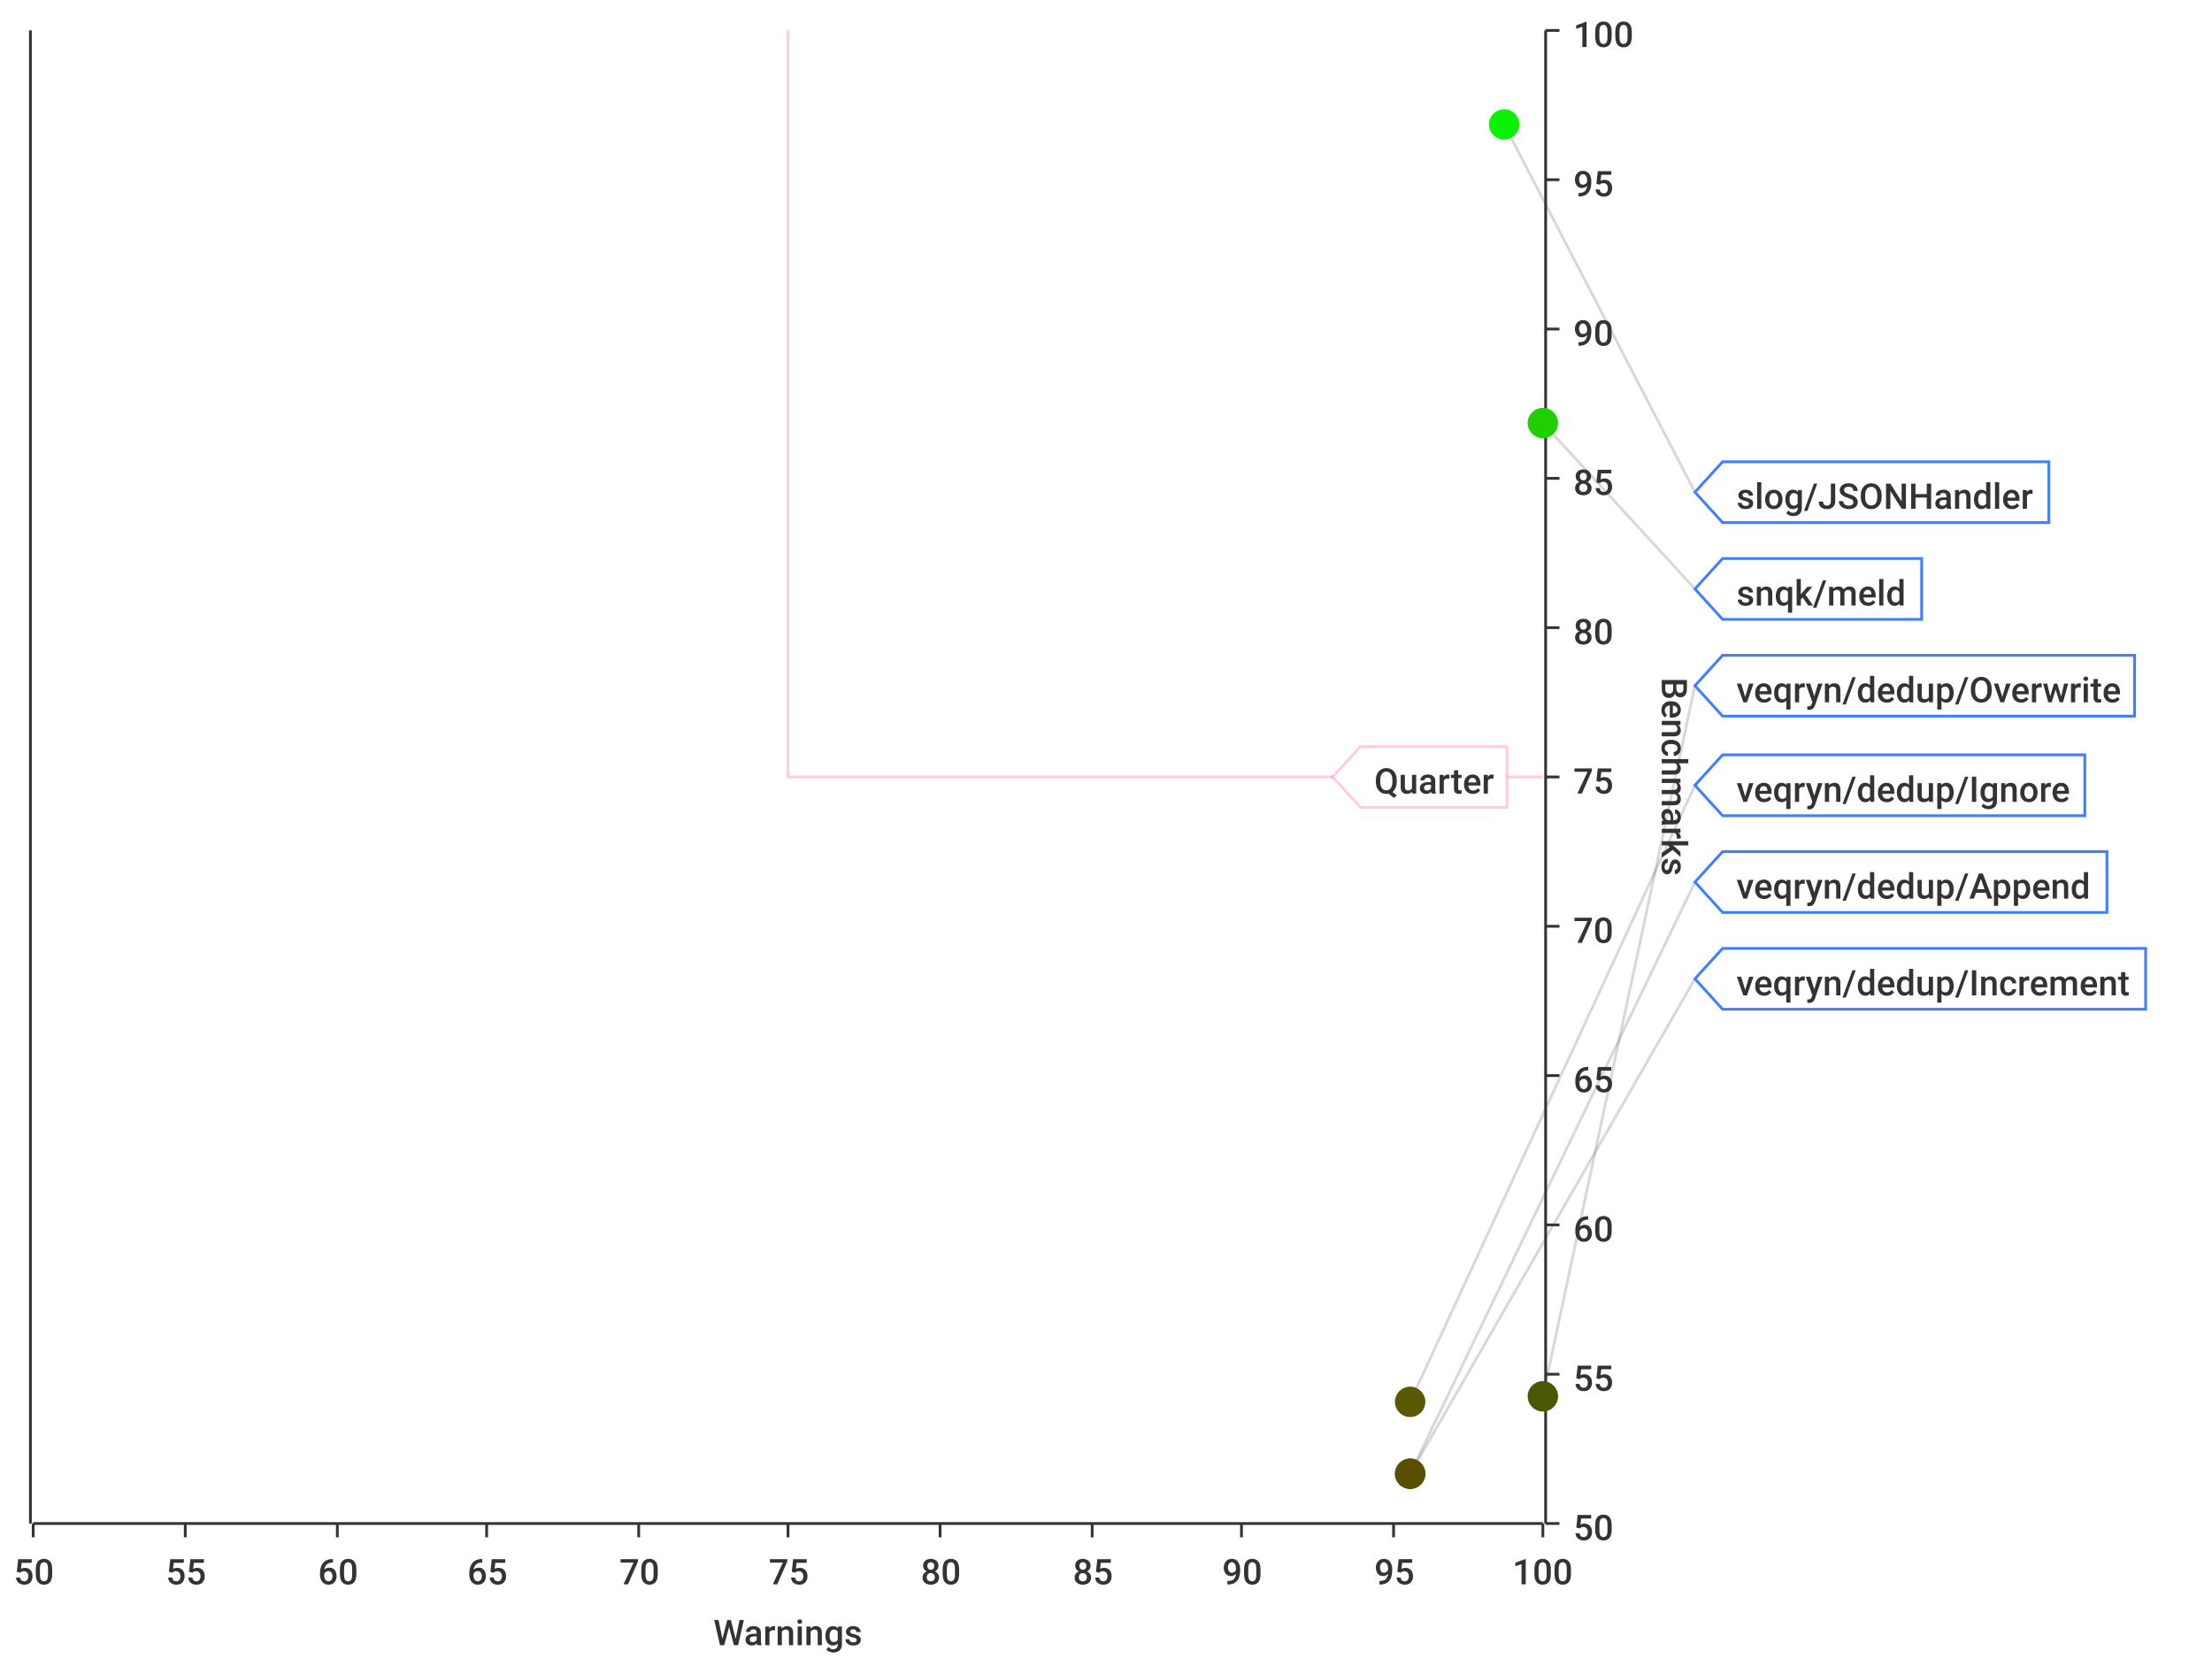
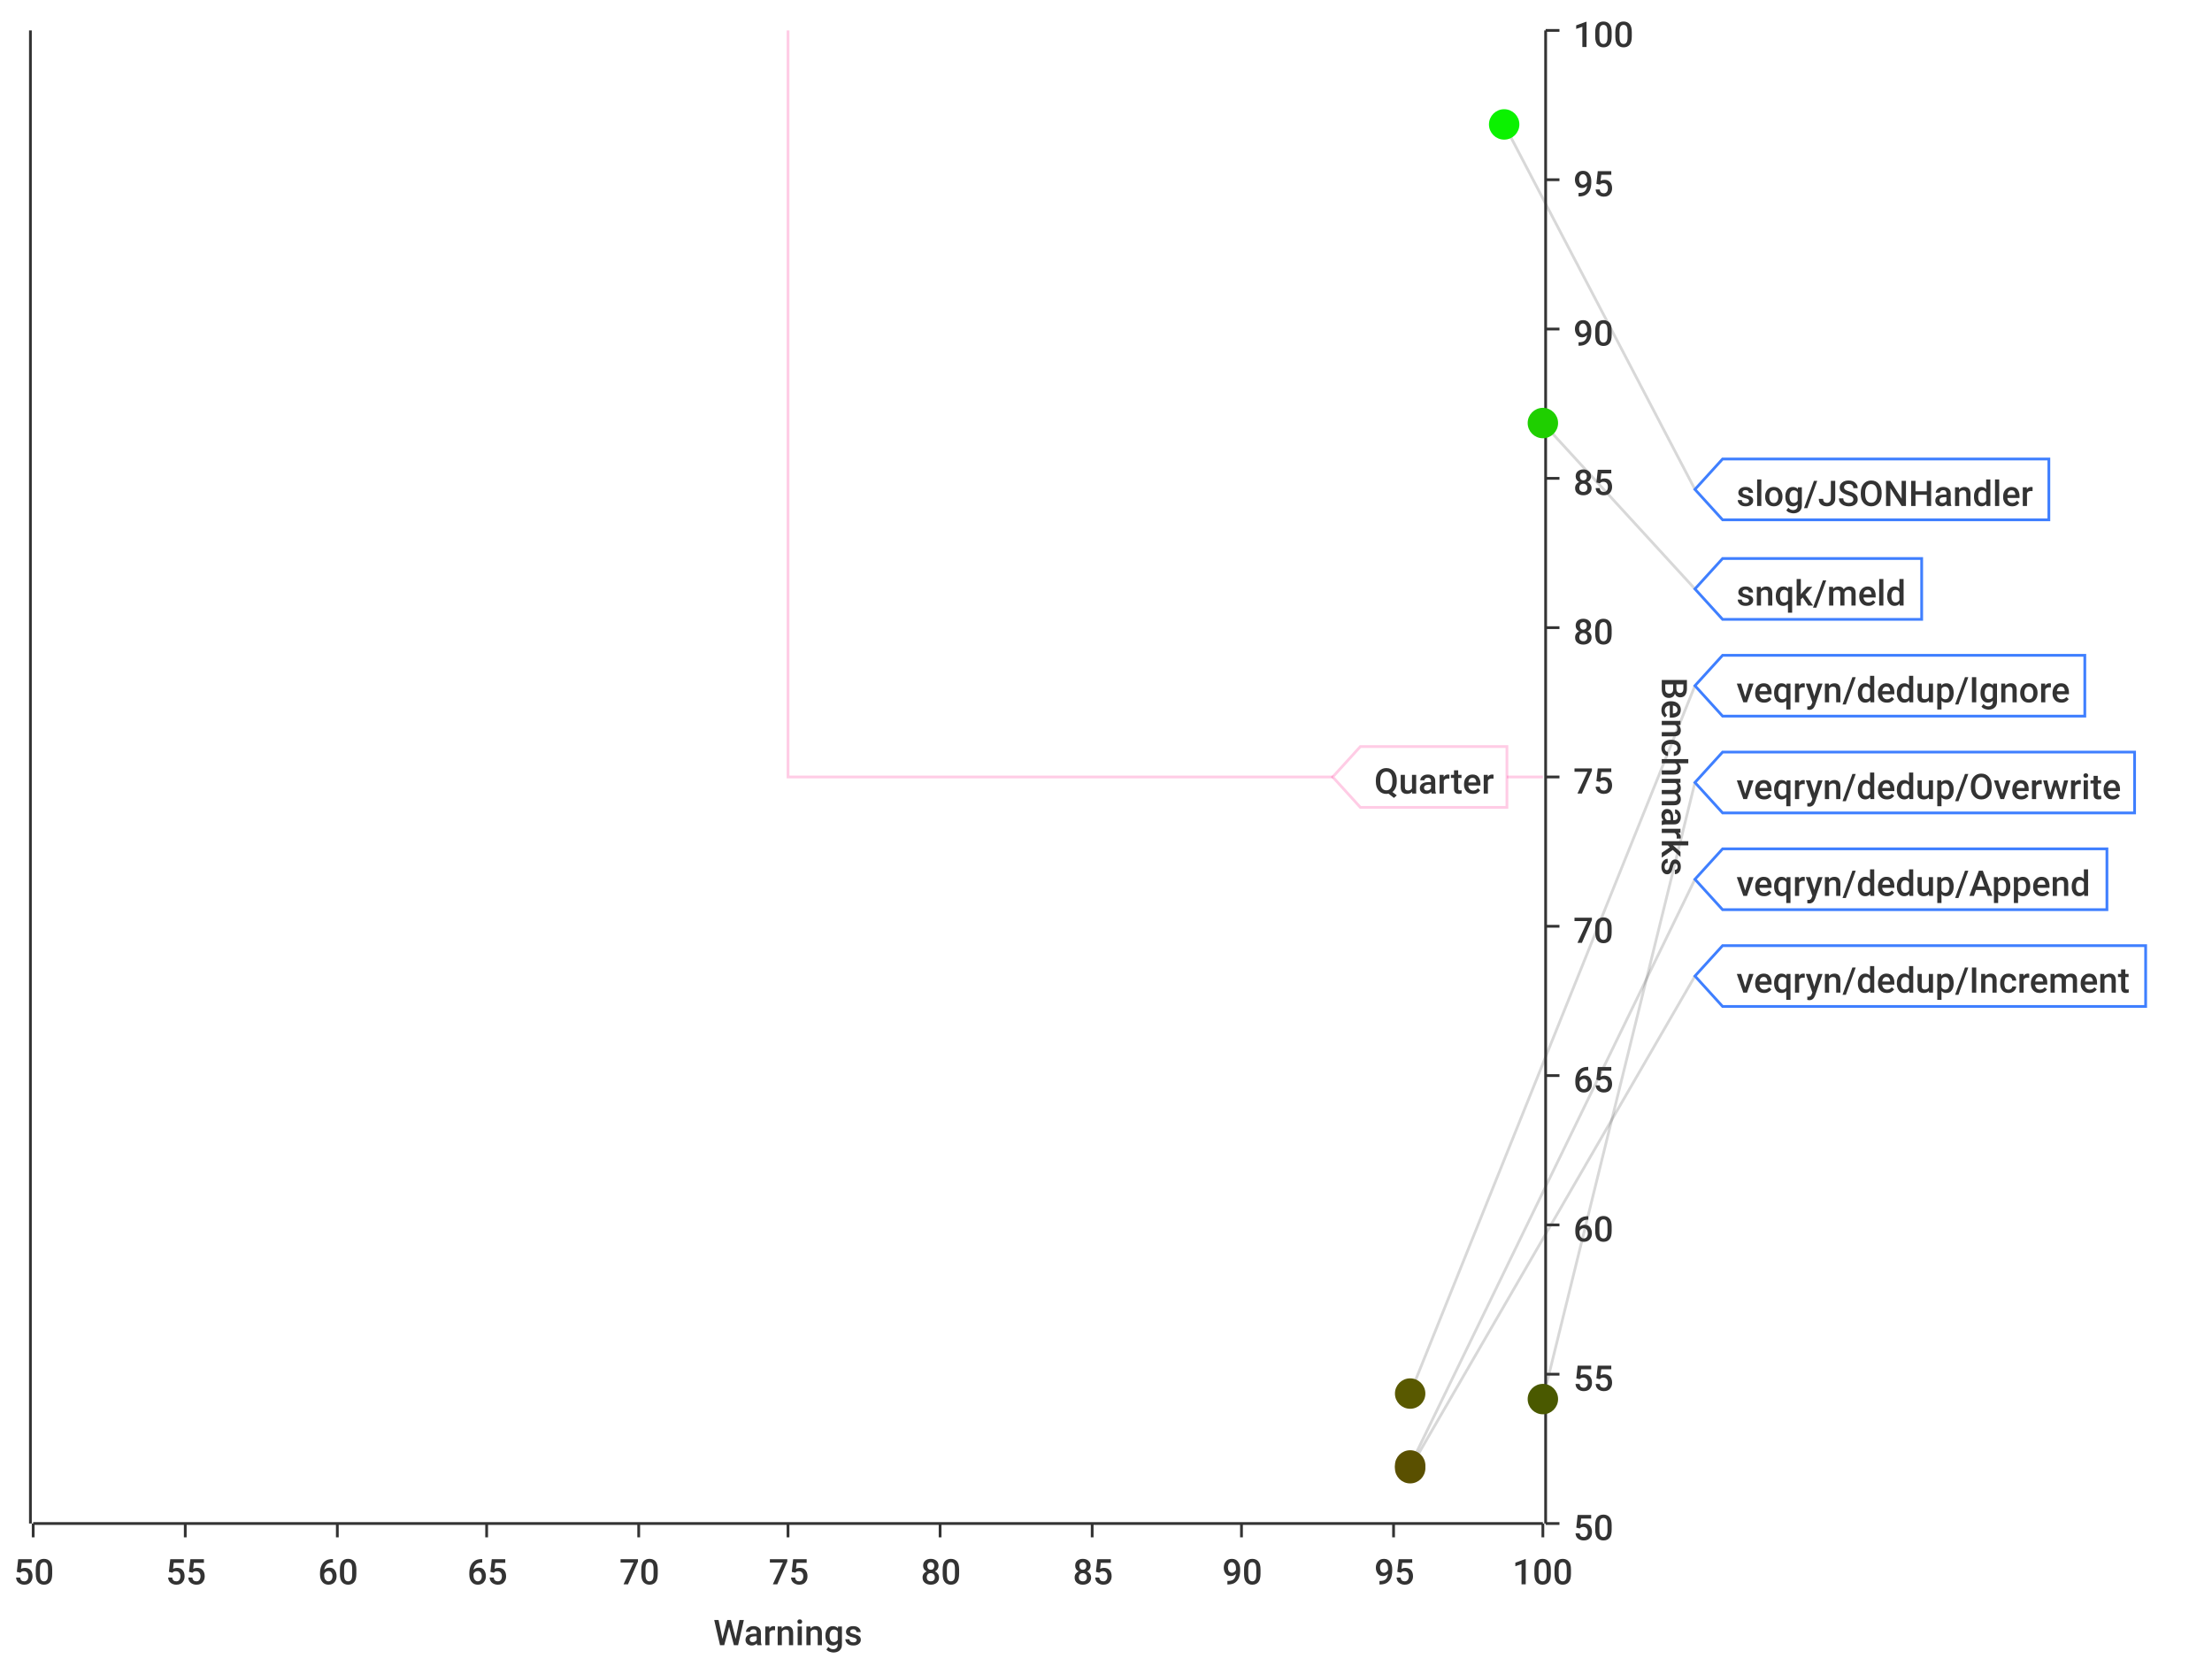
<svg xmlns="http://www.w3.org/2000/svg" width="800" height="600">\n<path d="M 0 0 L 800 0 L 800 600 L 0 600 L 0 0" style="stroke-width:0;stroke:rgba(255,255,255,1.0);fill:rgba(255,255,255,1.0)" />
  <path d="M 12 11 L 558 11 L 558 551 L 12 551 L 12 11" style="stroke-width:0;stroke:rgba(255,255,255,1.0);fill:rgba(255,255,255,1.0)" />
  <path d="M 12 551 L 558 551" style="stroke-width:1;stroke:rgba(51,51,51,1.0);fill:none" />
  <path d="M 12 551 L 12 556" style="stroke-width:1;stroke:rgba(51,51,51,1.0);fill:none" />
  <text x="5" y="573" style="stroke-width:0;stroke:none;fill:rgba(51,51,51,1.0);font-size:12.8px;font-family:'Roboto Medium',sans-serif">50</text>
  <path d="M 67 551 L 67 556" style="stroke-width:1;stroke:rgba(51,51,51,1.0);fill:none" />
  <text x="60" y="573" style="stroke-width:0;stroke:none;fill:rgba(51,51,51,1.0);font-size:12.8px;font-family:'Roboto Medium',sans-serif">55</text>
  <path d="M 122 551 L 122 556" style="stroke-width:1;stroke:rgba(51,51,51,1.0);fill:none" />
  <text x="115" y="573" style="stroke-width:0;stroke:none;fill:rgba(51,51,51,1.0);font-size:12.8px;font-family:'Roboto Medium',sans-serif">60</text>
  <path d="M 176 551 L 176 556" style="stroke-width:1;stroke:rgba(51,51,51,1.0);fill:none" />
  <text x="169" y="573" style="stroke-width:0;stroke:none;fill:rgba(51,51,51,1.0);font-size:12.8px;font-family:'Roboto Medium',sans-serif">65</text>
  <path d="M 231 551 L 231 556" style="stroke-width:1;stroke:rgba(51,51,51,1.0);fill:none" />
  <text x="224" y="573" style="stroke-width:0;stroke:none;fill:rgba(51,51,51,1.0);font-size:12.8px;font-family:'Roboto Medium',sans-serif">70</text>
  <path d="M 285 551 L 285 556" style="stroke-width:1;stroke:rgba(51,51,51,1.0);fill:none" />
  <text x="278" y="573" style="stroke-width:0;stroke:none;fill:rgba(51,51,51,1.0);font-size:12.8px;font-family:'Roboto Medium',sans-serif">75</text>
  <path d="M 340 551 L 340 556" style="stroke-width:1;stroke:rgba(51,51,51,1.0);fill:none" />
  <text x="333" y="573" style="stroke-width:0;stroke:none;fill:rgba(51,51,51,1.0);font-size:12.8px;font-family:'Roboto Medium',sans-serif">80</text>
  <path d="M 395 551 L 395 556" style="stroke-width:1;stroke:rgba(51,51,51,1.0);fill:none" />
  <text x="388" y="573" style="stroke-width:0;stroke:none;fill:rgba(51,51,51,1.0);font-size:12.8px;font-family:'Roboto Medium',sans-serif">85</text>
  <path d="M 449 551 L 449 556" style="stroke-width:1;stroke:rgba(51,51,51,1.0);fill:none" />
  <text x="442" y="573" style="stroke-width:0;stroke:none;fill:rgba(51,51,51,1.0);font-size:12.8px;font-family:'Roboto Medium',sans-serif">90</text>
  <path d="M 504 551 L 504 556" style="stroke-width:1;stroke:rgba(51,51,51,1.0);fill:none" />
  <text x="497" y="573" style="stroke-width:0;stroke:none;fill:rgba(51,51,51,1.0);font-size:12.8px;font-family:'Roboto Medium',sans-serif">95</text>
  <path d="M 558 551 L 558 556" style="stroke-width:1;stroke:rgba(51,51,51,1.0);fill:none" />
  <text x="547" y="573" style="stroke-width:0;stroke:none;fill:rgba(51,51,51,1.0);font-size:12.8px;font-family:'Roboto Medium',sans-serif">100</text>
  <text x="258" y="595" style="stroke-width:0;stroke:none;fill:rgba(51,51,51,1.0);font-size:12.8px;font-family:'Roboto Medium',sans-serif">Warnings</text>
  <path d="M 67 551 L 67 11" style="stroke-width:0;stroke:none;fill:none" />
  <path d="M 122 551 L 122 11" style="stroke-width:0;stroke:none;fill:none" />
  <path d="M 176 551 L 176 11" style="stroke-width:0;stroke:none;fill:none" />
  <path d="M 231 551 L 231 11" style="stroke-width:0;stroke:none;fill:none" />
  <path d="M 285 551 L 285 11" style="stroke-width:0;stroke:none;fill:none" />
  <path d="M 340 551 L 340 11" style="stroke-width:0;stroke:none;fill:none" />
  <path d="M 395 551 L 395 11" style="stroke-width:0;stroke:none;fill:none" />
  <path d="M 449 551 L 449 11" style="stroke-width:0;stroke:none;fill:none" />
  <path d="M 504 551 L 504 11" style="stroke-width:0;stroke:none;fill:none" />
  <path d="M 559 551 L 559 11" style="stroke-width:1;stroke:rgba(51,51,51,1.0);fill:none" />
  <path d="M 559 551 L 564 551" style="stroke-width:1;stroke:rgba(51,51,51,1.0);fill:none" />
  <text x="569" y="557" style="stroke-width:0;stroke:none;fill:rgba(51,51,51,1.0);font-size:12.8px;font-family:'Roboto Medium',sans-serif">50</text>
  <path d="M 559 497 L 564 497" style="stroke-width:1;stroke:rgba(51,51,51,1.0);fill:none" />
  <text x="569" y="503" style="stroke-width:0;stroke:none;fill:rgba(51,51,51,1.0);font-size:12.8px;font-family:'Roboto Medium',sans-serif">55</text>
  <path d="M 559 443 L 564 443" style="stroke-width:1;stroke:rgba(51,51,51,1.0);fill:none" />
  <text x="569" y="449" style="stroke-width:0;stroke:none;fill:rgba(51,51,51,1.0);font-size:12.8px;font-family:'Roboto Medium',sans-serif">60</text>
  <path d="M 559 389 L 564 389" style="stroke-width:1;stroke:rgba(51,51,51,1.0);fill:none" />
  <text x="569" y="395" style="stroke-width:0;stroke:none;fill:rgba(51,51,51,1.0);font-size:12.8px;font-family:'Roboto Medium',sans-serif">65</text>
  <path d="M 559 335 L 564 335" style="stroke-width:1;stroke:rgba(51,51,51,1.0);fill:none" />
  <text x="569" y="341" style="stroke-width:0;stroke:none;fill:rgba(51,51,51,1.0);font-size:12.8px;font-family:'Roboto Medium',sans-serif">70</text>
  <path d="M 559 281 L 564 281" style="stroke-width:1;stroke:rgba(51,51,51,1.0);fill:none" />
  <text x="569" y="287" style="stroke-width:0;stroke:none;fill:rgba(51,51,51,1.0);font-size:12.8px;font-family:'Roboto Medium',sans-serif">75</text>
  <path d="M 559 227 L 564 227" style="stroke-width:1;stroke:rgba(51,51,51,1.0);fill:none" />
  <text x="569" y="233" style="stroke-width:0;stroke:none;fill:rgba(51,51,51,1.0);font-size:12.8px;font-family:'Roboto Medium',sans-serif">80</text>
  <path d="M 559 173 L 564 173" style="stroke-width:1;stroke:rgba(51,51,51,1.0);fill:none" />
  <text x="569" y="179" style="stroke-width:0;stroke:none;fill:rgba(51,51,51,1.0);font-size:12.8px;font-family:'Roboto Medium',sans-serif">85</text>
  <path d="M 559 119 L 564 119" style="stroke-width:1;stroke:rgba(51,51,51,1.0);fill:none" />
  <text x="569" y="125" style="stroke-width:0;stroke:none;fill:rgba(51,51,51,1.0);font-size:12.8px;font-family:'Roboto Medium',sans-serif">90</text>
  <path d="M 559 65 L 564 65" style="stroke-width:1;stroke:rgba(51,51,51,1.0);fill:none" />
  <text x="569" y="71" style="stroke-width:0;stroke:none;fill:rgba(51,51,51,1.0);font-size:12.8px;font-family:'Roboto Medium',sans-serif">95</text>
  <path d="M 559 11 L 564 11" style="stroke-width:1;stroke:rgba(51,51,51,1.0);fill:none" />
  <text x="569" y="17" style="stroke-width:0;stroke:none;fill:rgba(51,51,51,1.0);font-size:12.8px;font-family:'Roboto Medium',sans-serif">100</text>
  <text x="601" y="245" style="stroke-width:0;stroke:none;fill:rgba(51,51,51,1.0);font-size:12.8px;font-family:'Roboto Medium',sans-serif" transform="rotate(90.00,601,245)">Benchmarks</text>
  <path d="M 12 1091 L 558 1091" style="stroke-width:0;stroke:none;fill:none" />
  <path d="M 12 497 L 558 497" style="stroke-width:0;stroke:none;fill:none" />
  <path d="M 12 443 L 558 443" style="stroke-width:0;stroke:none;fill:none" />
  <path d="M 12 389 L 558 389" style="stroke-width:0;stroke:none;fill:none" />
  <path d="M 12 335 L 558 335" style="stroke-width:0;stroke:none;fill:none" />
  <path d="M 12 281 L 558 281" style="stroke-width:0;stroke:none;fill:none" />
  <path d="M 12 227 L 558 227" style="stroke-width:0;stroke:none;fill:none" />
  <path d="M 12 173 L 558 173" style="stroke-width:0;stroke:none;fill:none" />
  <path d="M 12 119 L 558 119" style="stroke-width:0;stroke:none;fill:none" />
  <path d="M 12 65 L 558 65" style="stroke-width:0;stroke:none;fill:none" />
  <path d="M 11 551 L 11 11" style="stroke-width:1;stroke:rgba(51,51,51,1.0);fill:none" />
  <path d="M 11 -9223372036854775257 L 6 -9223372036854775257" style="stroke-width:1;stroke:rgba(51,51,51,1.0);fill:none" />
  <text x="-25" y="-9223372036854775251" style="stroke-width:0;stroke:none;fill:rgba(51,51,51,1.0);font-size:12.8px;font-family:'Roboto Medium',sans-serif">0.00</text>
  <path d="M 11 -9223372036854775257 L 6 -9223372036854775257" style="stroke-width:1;stroke:rgba(51,51,51,1.0);fill:none" />
  <text x="-25" y="-9223372036854775251" style="stroke-width:0;stroke:none;fill:rgba(51,51,51,1.0);font-size:12.8px;font-family:'Roboto Medium',sans-serif">0.00</text>
  <path d="M 11 -9223372036854775257 L 6 -9223372036854775257" style="stroke-width:1;stroke:rgba(51,51,51,1.0);fill:none" />
  <text x="-25" y="-9223372036854775251" style="stroke-width:0;stroke:none;fill:rgba(51,51,51,1.0);font-size:12.8px;font-family:'Roboto Medium',sans-serif">0.00</text>
  <path d="M 11 -9223372036854775257 L 6 -9223372036854775257" style="stroke-width:1;stroke:rgba(51,51,51,1.0);fill:none" />
  <text x="-25" y="-9223372036854775251" style="stroke-width:0;stroke:none;fill:rgba(51,51,51,1.0);font-size:12.8px;font-family:'Roboto Medium',sans-serif">0.00</text>
  <path d="M 11 -9223372036854775257 L 6 -9223372036854775257" style="stroke-width:1;stroke:rgba(51,51,51,1.0);fill:none" />
  <text x="-25" y="-9223372036854775251" style="stroke-width:0;stroke:none;fill:rgba(51,51,51,1.0);font-size:12.8px;font-family:'Roboto Medium',sans-serif">0.00</text>
  <path d="M 11 -9223372036854775257 L 6 -9223372036854775257" style="stroke-width:1;stroke:rgba(51,51,51,1.0);fill:none" />
  <text x="-25" y="-9223372036854775251" style="stroke-width:0;stroke:none;fill:rgba(51,51,51,1.0);font-size:12.8px;font-family:'Roboto Medium',sans-serif">0.00</text>
  <path d="M 11 -9223372036854775257 L 6 -9223372036854775257" style="stroke-width:1;stroke:rgba(51,51,51,1.0);fill:none" />
  <text x="-25" y="-9223372036854775251" style="stroke-width:0;stroke:none;fill:rgba(51,51,51,1.0);font-size:12.8px;font-family:'Roboto Medium',sans-serif">0.00</text>
  <path d="M 11 -9223372036854775257 L 6 -9223372036854775257" style="stroke-width:1;stroke:rgba(51,51,51,1.0);fill:none" />
  <text x="-25" y="-9223372036854775251" style="stroke-width:0;stroke:none;fill:rgba(51,51,51,1.0);font-size:12.8px;font-family:'Roboto Medium',sans-serif">0.00</text>
  <path d="M 11 -9223372036854775257 L 6 -9223372036854775257" style="stroke-width:1;stroke:rgba(51,51,51,1.0);fill:none" />
  <text x="-25" y="-9223372036854775251" style="stroke-width:0;stroke:none;fill:rgba(51,51,51,1.0);font-size:12.8px;font-family:'Roboto Medium',sans-serif">0.00</text>
  <path d="M 11 -9223372036854775257 L 6 -9223372036854775257" style="stroke-width:1;stroke:rgba(51,51,51,1.0);fill:none" />
  <text x="-25" y="-9223372036854775251" style="stroke-width:0;stroke:none;fill:rgba(51,51,51,1.0);font-size:12.8px;font-family:'Roboto Medium',sans-serif">0.00</text>
  <path d="M 11 -9223372036854775257 L 6 -9223372036854775257" style="stroke-width:1;stroke:rgba(51,51,51,1.0);fill:none" />
  <text x="-25" y="-9223372036854775251" style="stroke-width:0;stroke:none;fill:rgba(51,51,51,1.0);font-size:12.8px;font-family:'Roboto Medium',sans-serif">0.00</text>
  <path d="M 11 -9223372036854775257 L 6 -9223372036854775257" style="stroke-width:1;stroke:rgba(51,51,51,1.0);fill:none" />
  <text x="-25" y="-9223372036854775251" style="stroke-width:0;stroke:none;fill:rgba(51,51,51,1.0);font-size:12.8px;font-family:'Roboto Medium',sans-serif">0.00</text>
  <path d="M 11 -9223372036854775257 L 6 -9223372036854775257" style="stroke-width:1;stroke:rgba(51,51,51,1.0);fill:none" />
  <text x="-25" y="-9223372036854775251" style="stroke-width:0;stroke:none;fill:rgba(51,51,51,1.0);font-size:12.8px;font-family:'Roboto Medium',sans-serif">0.00</text>
  <path d="M 11 -9223372036854775257 L 6 -9223372036854775257" style="stroke-width:1;stroke:rgba(51,51,51,1.0);fill:none" />
  <text x="-25" y="-9223372036854775251" style="stroke-width:0;stroke:none;fill:rgba(51,51,51,1.0);font-size:12.8px;font-family:'Roboto Medium',sans-serif">0.00</text>
  <path d="M 11 -9223372036854775257 L 6 -9223372036854775257" style="stroke-width:1;stroke:rgba(51,51,51,1.0);fill:none" />
  <text x="-25" y="-9223372036854775251" style="stroke-width:0;stroke:none;fill:rgba(51,51,51,1.0);font-size:12.8px;font-family:'Roboto Medium',sans-serif">0.00</text>
  <path d="M 12 -9223372036854775257 L 558 -9223372036854775257" style="stroke-width:0;stroke:none;fill:none" />
  <path d="M 12 -9223372036854775257 L 558 -9223372036854775257" style="stroke-width:0;stroke:none;fill:none" />
  <path d="M 12 -9223372036854775257 L 558 -9223372036854775257" style="stroke-width:0;stroke:none;fill:none" />
  <path d="M 12 -9223372036854775257 L 558 -9223372036854775257" style="stroke-width:0;stroke:none;fill:none" />
  <path d="M 12 -9223372036854775257 L 558 -9223372036854775257" style="stroke-width:0;stroke:none;fill:none" />
  <path d="M 12 -9223372036854775257 L 558 -9223372036854775257" style="stroke-width:0;stroke:none;fill:none" />
  <path d="M 12 -9223372036854775257 L 558 -9223372036854775257" style="stroke-width:0;stroke:none;fill:none" />
  <path d="M 12 -9223372036854775257 L 558 -9223372036854775257" style="stroke-width:0;stroke:none;fill:none" />
  <path d="M 12 -9223372036854775257 L 558 -9223372036854775257" style="stroke-width:0;stroke:none;fill:none" />
  <path d="M 12 -9223372036854775257 L 558 -9223372036854775257" style="stroke-width:0;stroke:none;fill:none" />
  <path d="M 12 -9223372036854775257 L 558 -9223372036854775257" style="stroke-width:0;stroke:none;fill:none" />
  <path d="M 12 -9223372036854775257 L 558 -9223372036854775257" style="stroke-width:0;stroke:none;fill:none" />
  <path d="M 12 -9223372036854775257 L 558 -9223372036854775257" style="stroke-width:0;stroke:none;fill:none" />
  <path d="M 12 -9223372036854775257 L 558 -9223372036854775257" style="stroke-width:0;stroke:none;fill:none" />
-   <path d="M 544 45 L 613 178" style="stroke-width:1;stroke:rgba(63,63,63,0.2);fill:none" />
+   <path d="M 544 45 L 613 177" style="stroke-width:1;stroke:rgba(63,63,63,0.2);fill:none" />
  <path d="M 558 153 L 613 213" style="stroke-width:1;stroke:rgba(63,63,63,0.2);fill:none" />
-   <path d="M 558 505 L 613 248" style="stroke-width:1;stroke:rgba(63,63,63,0.2);fill:none" />
-   <path d="M 510 507 L 613 284" style="stroke-width:1;stroke:rgba(63,63,63,0.2);fill:none" />
-   <path d="M 510 533 L 613 319" style="stroke-width:1;stroke:rgba(63,63,63,0.2);fill:none" />
-   <path d="M 510 533 L 613 354" style="stroke-width:1;stroke:rgba(63,63,63,0.2);fill:none" />
+   <path d="M 510 504 L 613 248" style="stroke-width:1;stroke:rgba(63,63,63,0.2);fill:none" />
+   <path d="M 558 506 L 613 283" style="stroke-width:1;stroke:rgba(63,63,63,0.2);fill:none" />
+   <path d="M 510 530 L 613 318" style="stroke-width:1;stroke:rgba(63,63,63,0.2);fill:none" />
+   <path d="M 510 531 L 613 353" style="stroke-width:1;stroke:rgba(63,63,63,0.2);fill:none" />
  <path d="M 285 11 L 285 281 L 558 281" style="stroke-width:1;stroke:rgba(255,0,127,0.2);fill:none" />
  <path d="M 482 281 L 492 270 L 545 270 L 545 292 L 492 292 L 482 281 Z" style="stroke-width:1;stroke:rgba(255,0,127,0.2);fill:rgba(255,255,255,1.0)" />
  <text x="497" y="287" style="stroke-width:0;stroke:none;fill:rgba(51,51,51,1.0);font-size:12.8px;font-family:'Roboto Medium',sans-serif">Quarter</text>
  <circle cx="544" cy="45" r="5" style="stroke-width:1;stroke:rgba(11,242,0,1.0);fill:rgba(11,242,0,1.0)" />
  <path d="" style="stroke-width:1;stroke:rgba(11,242,0,1.0);fill:rgba(11,242,0,1.0)" />
  <circle cx="558" cy="153" r="5" style="stroke-width:1;stroke:rgba(31,207,0,1.0);fill:rgba(31,207,0,1.0)" />
  <path d="" style="stroke-width:1;stroke:rgba(31,207,0,1.0);fill:rgba(31,207,0,1.0)" />
-   <circle cx="558" cy="505" r="5" style="stroke-width:1;stroke:rgba(74,89,0,1.0);fill:rgba(74,89,0,1.0)" />
+   <circle cx="510" cy="504" r="5" style="stroke-width:1;stroke:rgba(89,89,0,1.0);fill:rgba(89,89,0,1.0)" />
+   <path d="" style="stroke-width:1;stroke:rgba(89,89,0,1.0);fill:rgba(89,89,0,1.0)" />
+   <circle cx="558" cy="506" r="5" style="stroke-width:1;stroke:rgba(74,89,0,1.0);fill:rgba(74,89,0,1.0)" />
  <path d="" style="stroke-width:1;stroke:rgba(74,89,0,1.0);fill:rgba(74,89,0,1.0)" />
-   <circle cx="510" cy="507" r="5" style="stroke-width:1;stroke:rgba(90,88,0,1.0);fill:rgba(90,88,0,1.0)" />
-   <path d="" style="stroke-width:1;stroke:rgba(90,88,0,1.0);fill:rgba(90,88,0,1.0)" />
-   <circle cx="510" cy="533" r="5" style="stroke-width:1;stroke:rgba(90,79,0,1.0);fill:rgba(90,79,0,1.0)" />
-   <path d="" style="stroke-width:1;stroke:rgba(90,79,0,1.0);fill:rgba(90,79,0,1.0)" />
-   <circle cx="510" cy="533" r="5" style="stroke-width:1;stroke:rgba(90,79,0,1.0);fill:rgba(90,79,0,1.0)" />
-   <path d="" style="stroke-width:1;stroke:rgba(90,79,0,1.0);fill:rgba(90,79,0,1.0)" />
-   <path d="M 613 178 L 623 167 L 741 167 L 741 189 L 623 189 L 613 178 Z" style="stroke-width:1;stroke:rgba(63,127,255,1.0);fill:rgba(255,255,255,1.0)" />
-   <text x="628" y="184" style="stroke-width:0;stroke:none;fill:rgba(51,51,51,1.0);font-size:12.8px;font-family:'Roboto Medium',sans-serif">slog/JSONHandler</text>
+   <circle cx="510" cy="530" r="5" style="stroke-width:1;stroke:rgba(90,80,0,1.0);fill:rgba(90,80,0,1.0)" />
+   <path d="" style="stroke-width:1;stroke:rgba(90,80,0,1.0);fill:rgba(90,80,0,1.0)" />
+   <circle cx="510" cy="531" r="5" style="stroke-width:1;stroke:rgba(90,80,0,1.0);fill:rgba(90,80,0,1.0)" />
+   <path d="" style="stroke-width:1;stroke:rgba(90,80,0,1.0);fill:rgba(90,80,0,1.0)" />
+   <path d="M 613 177 L 623 166 L 741 166 L 741 188 L 623 188 L 613 177 Z" style="stroke-width:1;stroke:rgba(63,127,255,1.0);fill:rgba(255,255,255,1.0)" />
+   <text x="628" y="183" style="stroke-width:0;stroke:none;fill:rgba(51,51,51,1.0);font-size:12.8px;font-family:'Roboto Medium',sans-serif">slog/JSONHandler</text>
  <path d="M 613 213 L 623 202 L 695 202 L 695 224 L 623 224 L 613 213 Z" style="stroke-width:1;stroke:rgba(63,127,255,1.0);fill:rgba(255,255,255,1.0)" />
  <text x="628" y="219" style="stroke-width:0;stroke:none;fill:rgba(51,51,51,1.0);font-size:12.8px;font-family:'Roboto Medium',sans-serif">snqk/meld</text>
-   <path d="M 613 248 L 623 237 L 772 237 L 772 259 L 623 259 L 613 248 Z" style="stroke-width:1;stroke:rgba(63,127,255,1.0);fill:rgba(255,255,255,1.0)" />
-   <text x="628" y="254" style="stroke-width:0;stroke:none;fill:rgba(51,51,51,1.0);font-size:12.8px;font-family:'Roboto Medium',sans-serif">veqryn/dedup/Overwrite</text>
-   <path d="M 613 284 L 623 273 L 754 273 L 754 295 L 623 295 L 613 284 Z" style="stroke-width:1;stroke:rgba(63,127,255,1.0);fill:rgba(255,255,255,1.0)" />
-   <text x="628" y="290" style="stroke-width:0;stroke:none;fill:rgba(51,51,51,1.0);font-size:12.8px;font-family:'Roboto Medium',sans-serif">veqryn/dedup/Ignore</text>
-   <path d="M 613 319 L 623 308 L 762 308 L 762 330 L 623 330 L 613 319 Z" style="stroke-width:1;stroke:rgba(63,127,255,1.0);fill:rgba(255,255,255,1.0)" />
-   <text x="628" y="325" style="stroke-width:0;stroke:none;fill:rgba(51,51,51,1.0);font-size:12.8px;font-family:'Roboto Medium',sans-serif">veqryn/dedup/Append</text>
-   <path d="M 613 354 L 623 343 L 776 343 L 776 365 L 623 365 L 613 354 Z" style="stroke-width:1;stroke:rgba(63,127,255,1.0);fill:rgba(255,255,255,1.0)" />
-   <text x="628" y="360" style="stroke-width:0;stroke:none;fill:rgba(51,51,51,1.0);font-size:12.8px;font-family:'Roboto Medium',sans-serif">veqryn/dedup/Increment</text>
+   <path d="M 613 248 L 623 237 L 754 237 L 754 259 L 623 259 L 613 248 Z" style="stroke-width:1;stroke:rgba(63,127,255,1.0);fill:rgba(255,255,255,1.0)" />
+   <text x="628" y="254" style="stroke-width:0;stroke:none;fill:rgba(51,51,51,1.0);font-size:12.8px;font-family:'Roboto Medium',sans-serif">veqryn/dedup/Ignore</text>
+   <path d="M 613 283 L 623 272 L 772 272 L 772 294 L 623 294 L 613 283 Z" style="stroke-width:1;stroke:rgba(63,127,255,1.0);fill:rgba(255,255,255,1.0)" />
+   <text x="628" y="289" style="stroke-width:0;stroke:none;fill:rgba(51,51,51,1.0);font-size:12.8px;font-family:'Roboto Medium',sans-serif">veqryn/dedup/Overwrite</text>
+   <path d="M 613 318 L 623 307 L 762 307 L 762 329 L 623 329 L 613 318 Z" style="stroke-width:1;stroke:rgba(63,127,255,1.0);fill:rgba(255,255,255,1.0)" />
+   <text x="628" y="324" style="stroke-width:0;stroke:none;fill:rgba(51,51,51,1.0);font-size:12.8px;font-family:'Roboto Medium',sans-serif">veqryn/dedup/Append</text>
+   <path d="M 613 353 L 623 342 L 776 342 L 776 364 L 623 364 L 613 353 Z" style="stroke-width:1;stroke:rgba(63,127,255,1.0);fill:rgba(255,255,255,1.0)" />
+   <text x="628" y="359" style="stroke-width:0;stroke:none;fill:rgba(51,51,51,1.0);font-size:12.8px;font-family:'Roboto Medium',sans-serif">veqryn/dedup/Increment</text>
</svg>
